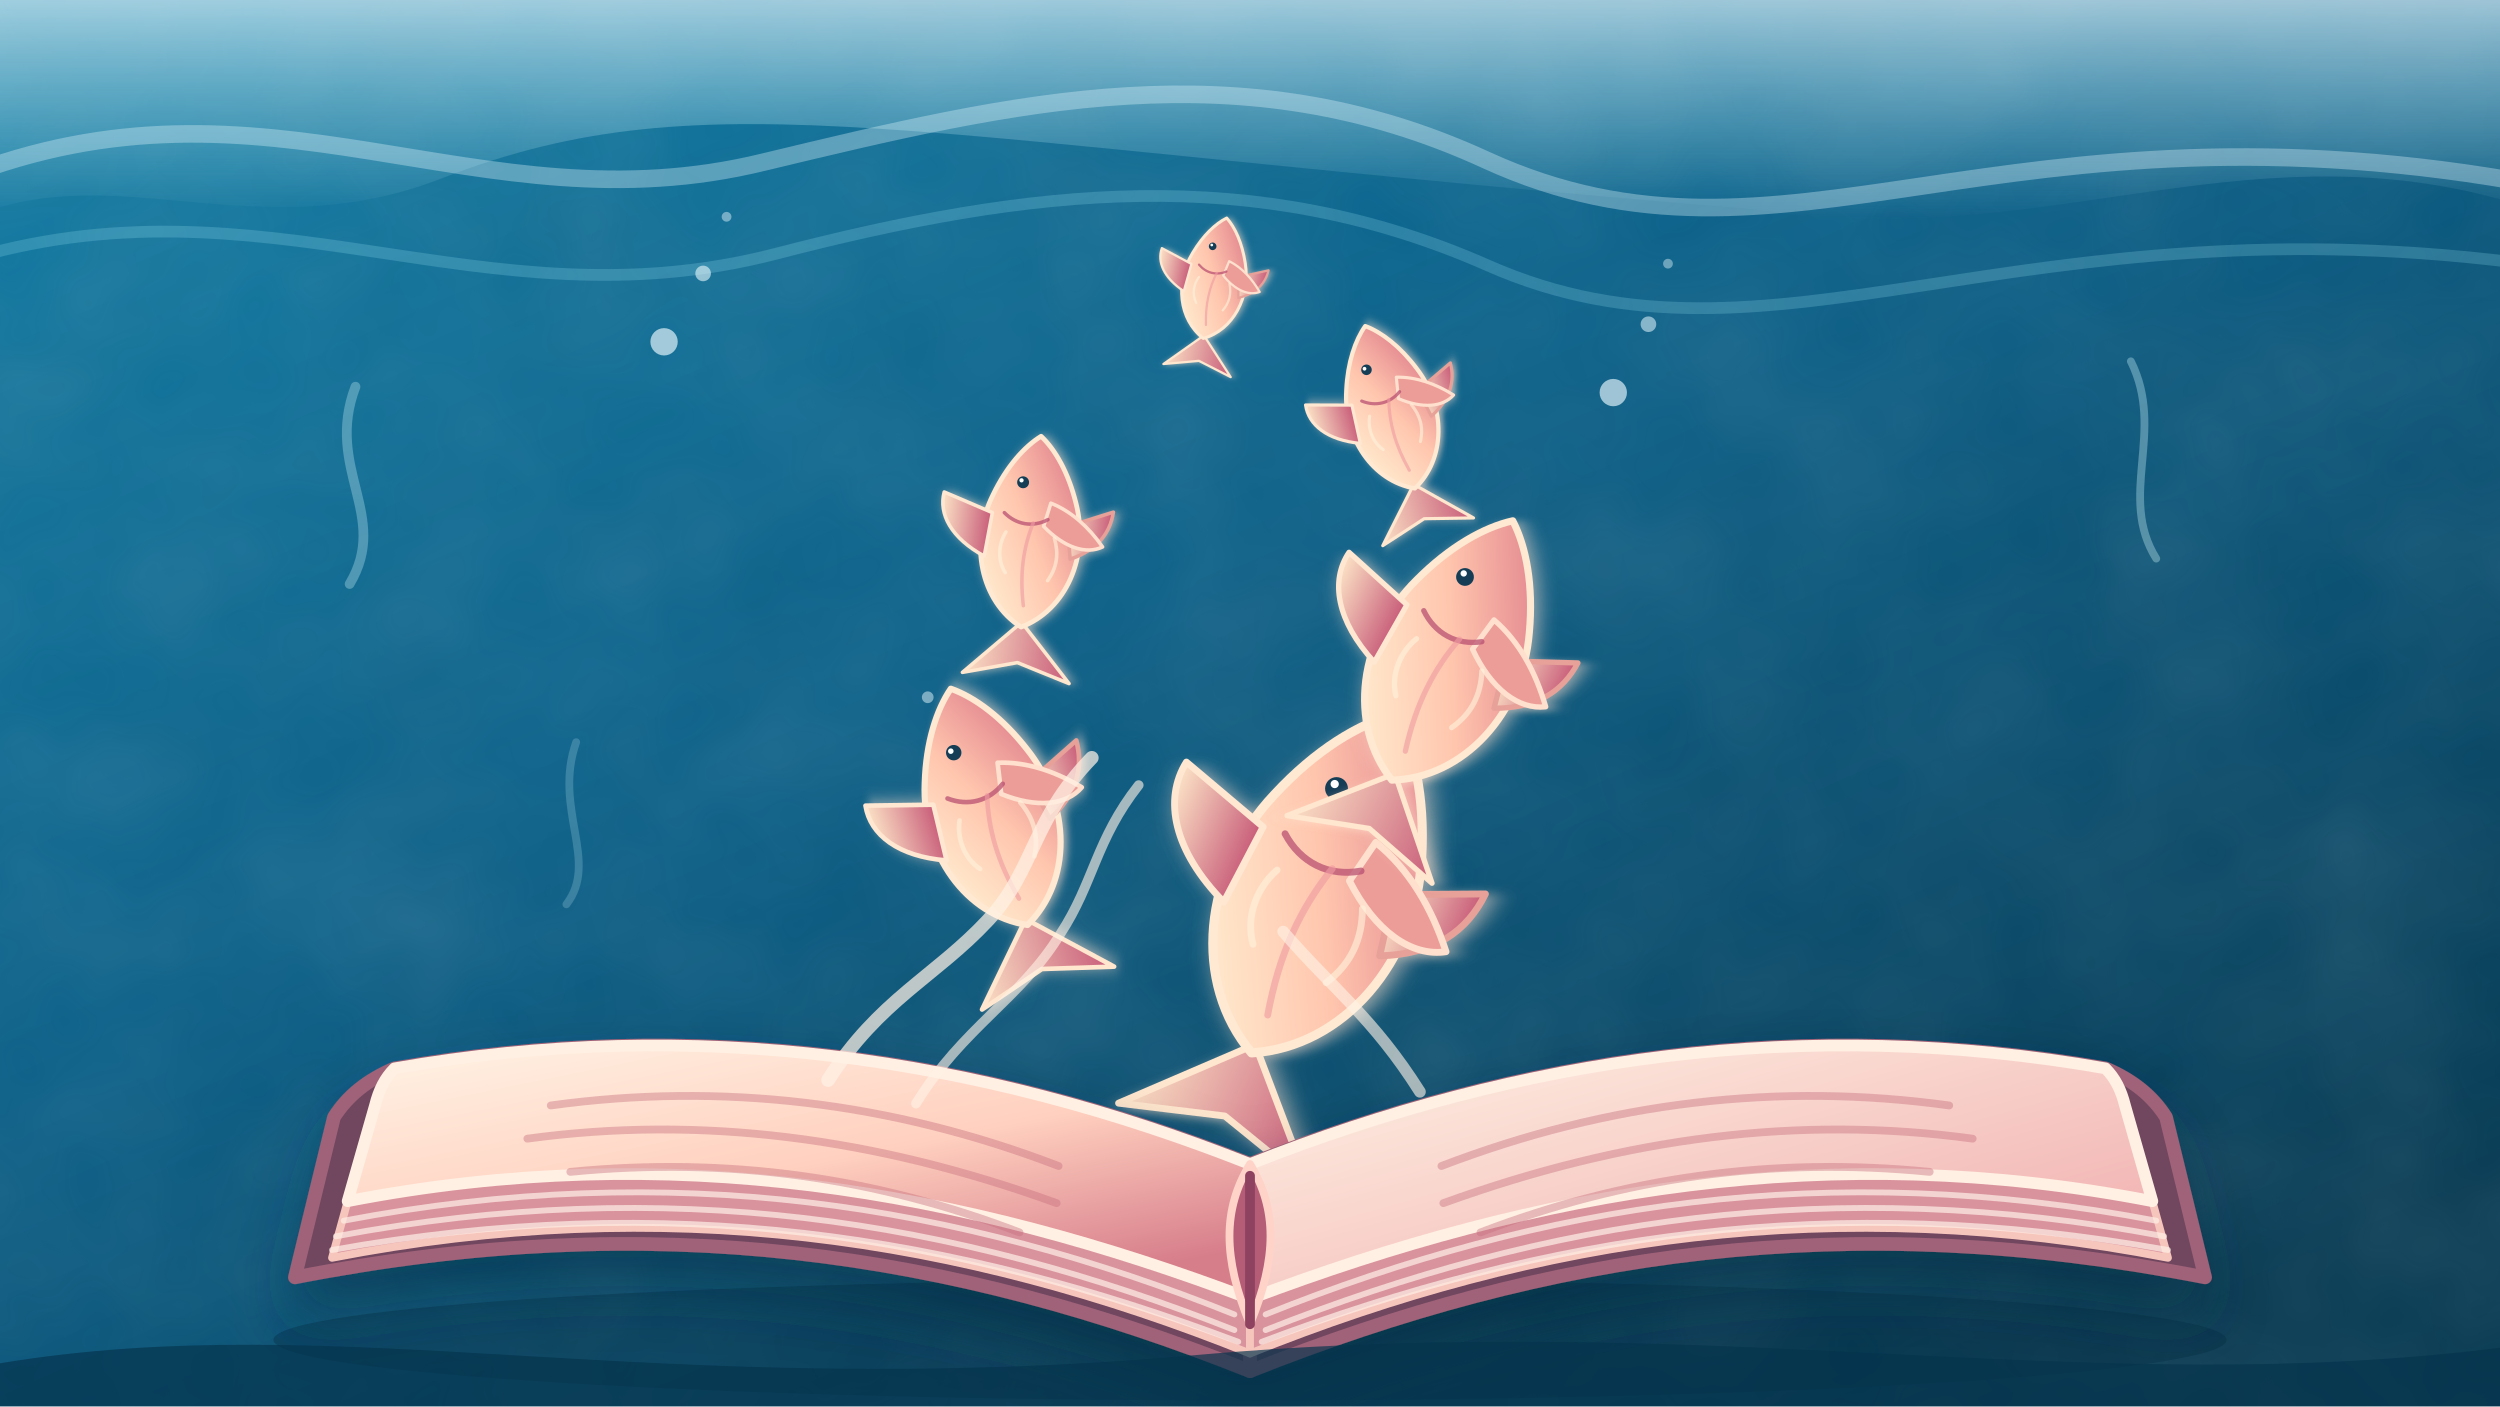
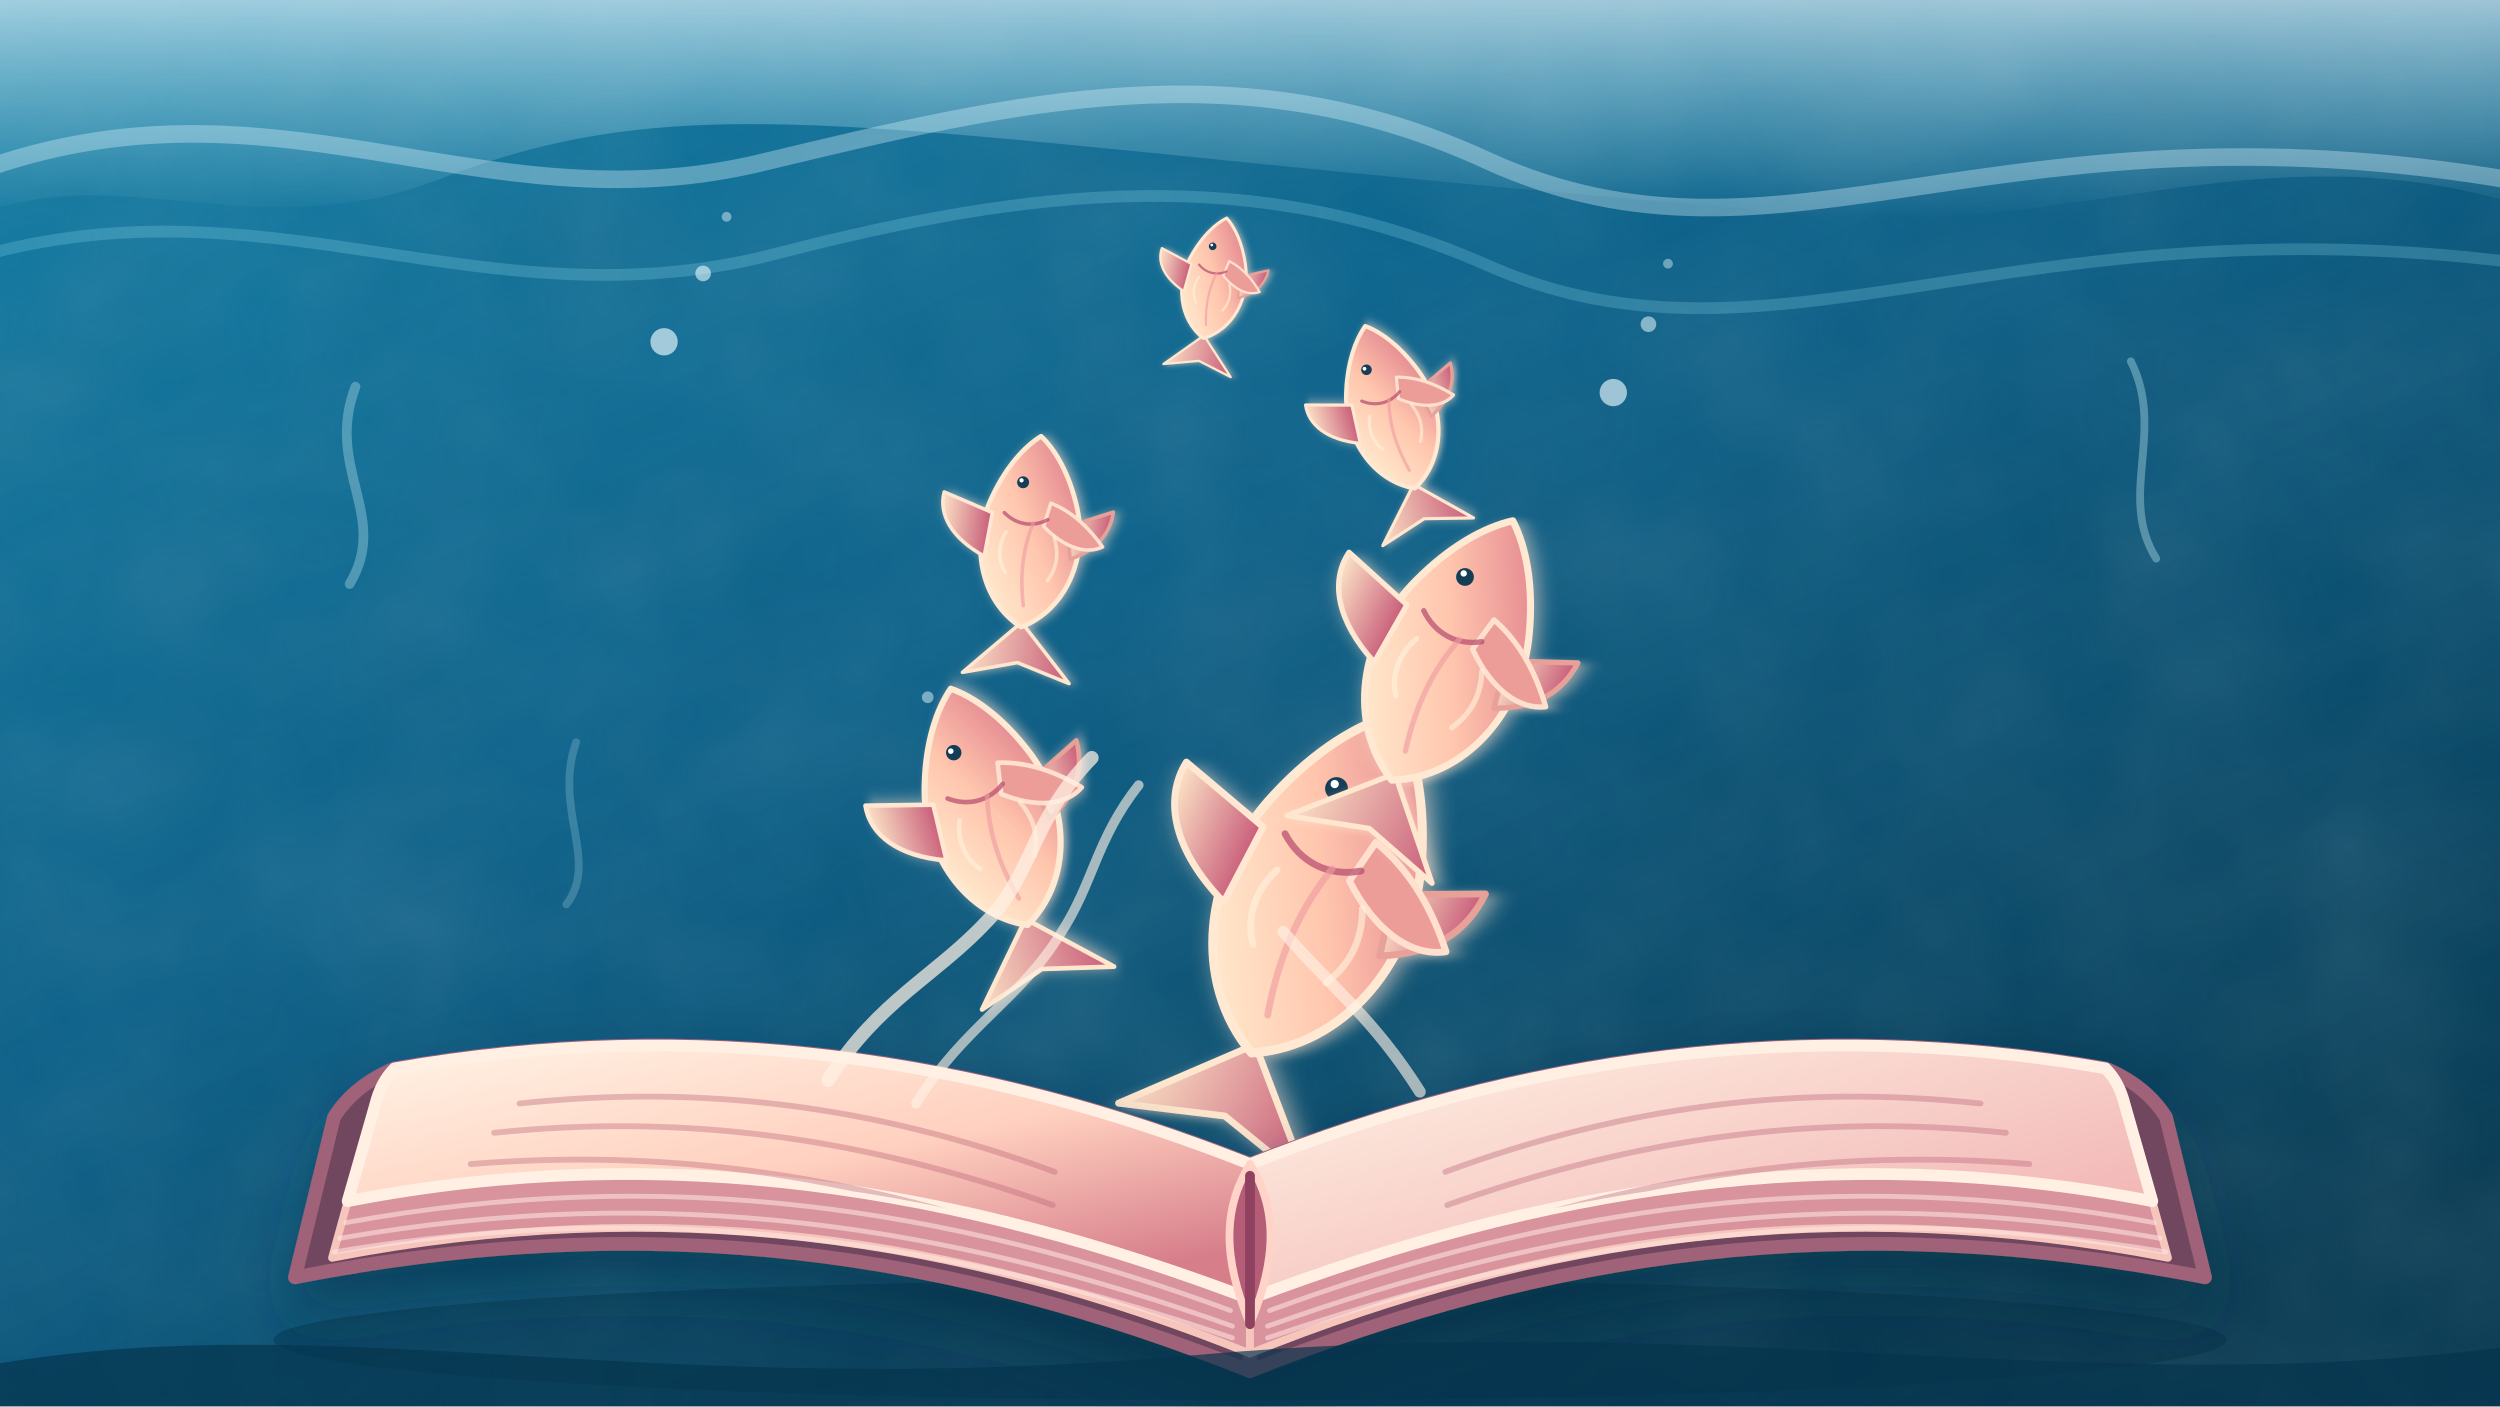
<svg xmlns="http://www.w3.org/2000/svg" viewBox="0 0 1280 720" role="img" aria-labelledby="title desc">
  <defs>
    <linearGradient id="water" x1="0" y1="0" x2=".8" y2="1">
      <stop offset="0" stop-color="#117da5" />
      <stop offset=".48" stop-color="#0a5f88" />
      <stop offset="1" stop-color="#043952" />
    </linearGradient>
    <linearGradient id="surface" x1="0" y1="0" x2="0" y2="1">
      <stop offset="0" stop-color="#e9f9ff" stop-opacity=".92" />
      <stop offset="1" stop-color="#a8e7f4" stop-opacity="0" />
    </linearGradient>
    <linearGradient id="pageLeft" x1="0" y1="0" x2=".72" y2="1">
      <stop offset="0" stop-color="#fff4e6" />
      <stop offset=".55" stop-color="#ffd0bf" />
      <stop offset="1" stop-color="#d77e8b" />
    </linearGradient>
    <linearGradient id="pageRight" x1="0" y1="0" x2="1" y2="1">
      <stop offset="0" stop-color="#fff3e5" />
      <stop offset="1" stop-color="#efa8aa" />
    </linearGradient>
    <linearGradient id="fishBody" x1="0" y1="0" x2="1" y2="1">
      <stop offset="0" stop-color="#fff7d9" />
      <stop offset=".5" stop-color="#ffc5ad" />
      <stop offset="1" stop-color="#d76c83" />
    </linearGradient>
    <linearGradient id="fin" x1="0" y1="0" x2="0" y2="1">
      <stop offset="0" stop-color="#fbe1c5" />
      <stop offset="1" stop-color="#c85c79" />
    </linearGradient>
    <filter id="waterTexture" x="-5%" y="-5%" width="110%" height="110%">
      <feTurbulence type="fractalNoise" baseFrequency=".012" numOctaves="3" seed="27" />
      <feColorMatrix type="saturate" values="0" />
    </filter>
    <filter id="shadow" x="-20%" y="-25%" width="140%" height="165%">
      <feDropShadow dx="0" dy="18" stdDeviation="16" flood-color="#02263c" flood-opacity=".5" />
    </filter>
    <filter id="fishGlow" x="-40%" y="-40%" width="180%" height="180%">
      <feDropShadow dx="0" dy="3" stdDeviation="4" flood-color="#ffe1cd" flood-opacity=".6" />
    </filter>
+     <clipPath id="leftPageClip">
+       <path d="M202 547C356 520 501 541 640 596v69c-148-56-297-82-462-50l14-49c2-8 5-14 10-19Z" />
+     </clipPath>
+     <clipPath id="rightPageClip">
+       <path d="M1078 547C924 520 779 541 640 596v69c148-56 297-82 462-50l-14-49c-2-8-5-14-10-19Z" />
+     </clipPath>
    <g id="fish" filter="url(#fishGlow)">
      <path d="M-62 0-109-45-96 0-109 45-62 0Z" fill="url(#fin)" stroke="#ffe6ce" stroke-width="3" stroke-linejoin="round" />
      <path d="M-66 0C-48-36-1-51 42-35c25 9 43 22 53 35-10 13-28 26-53 35C-1 51-48 36-66 0Z" fill="url(#fishBody)" stroke="#ffe9d2" stroke-width="4" stroke-linejoin="round" />
      <path d="M-10-37c12-29 31-42 50-39l-13 42Z" fill="url(#fin)" stroke="#ffe7d2" stroke-width="3" stroke-linejoin="round" />
      <path d="M-5 35c10 22 25 31 43 32L22 30Z" fill="url(#fin)" stroke="#e7a198" stroke-width="3" stroke-linejoin="round" />
      <path d="M20 10C4 29 0 48 8 61c15-13 27-29 32-47Z" fill="#ed9d98" stroke="#ffe0ce" stroke-width="3" stroke-linejoin="round" />
      <path d="M28-24c-9 11-10 25-2 37" fill="none" stroke="#b95172" stroke-opacity=".75" stroke-width="3" stroke-linecap="round" />
      <path d="M-48 0c27-6 49-5 70 1" fill="none" stroke="#ef9ba0" stroke-opacity=".62" stroke-width="3" stroke-linecap="round" />
      <path d="M-22-18c10-8 24-8 34-3M-25 18c12 7 24 7 36 2" fill="none" stroke="#fff1db" stroke-opacity=".62" stroke-width="3" stroke-linecap="round" />
      <circle cx="55" cy="-11" r="5" fill="#123e56" />
      <circle cx="56.5" cy="-12.5" r="1.8" fill="#fff" />
    </g>
  </defs>
  <rect width="1280" height="720" fill="url(#water)" />
  <rect width="1280" height="720" filter="url(#waterTexture)" opacity=".13" />
  <path d="M0 0h1280v102c-135-37-237 28-383 5C465 72 364 38 227 91 138 126 70 86 0 106Z" fill="url(#surface)" opacity=".7" />
  <path d="M-20 91c157-62 264 28 411-8 129-31 244-59 370-1 153 70 262-39 540 13" fill="none" stroke="#e6faff" stroke-opacity=".34" stroke-width="9" />
  <path d="M-20 134c155-48 266 35 417-4 131-34 245-47 365 6 145 64 270-37 538 0" fill="none" stroke="#9ee9f7" stroke-opacity=".22" stroke-width="6" />
  <g fill="#edfbff">
    <circle cx="340" cy="175" r="7" opacity=".65" />
    <circle cx="360" cy="140" r="4" opacity=".58" />
    <circle cx="372" cy="111" r="2.5" opacity=".44" />
    <circle cx="826" cy="201" r="7" opacity=".64" />
    <circle cx="844" cy="166" r="4" opacity=".53" />
    <circle cx="854" cy="135" r="2.5" opacity=".42" />
    <circle cx="493" cy="410" r="6" opacity=".55" />
    <circle cx="508" cy="382" r="3" opacity=".46" />
    <circle cx="475" cy="357" r="3" opacity=".48" />
    <circle cx="714" cy="446" r="5" opacity=".48" />
    <circle cx="727" cy="420" r="2.5" opacity=".42" />
  </g>
  <g fill="none" stroke="#d9fbff" stroke-linecap="round">
    <path d="M182 198c-16 42 18 66-3 101" stroke-width="5" stroke-opacity=".3" />
    <path d="M1091 185c18 36-7 69 13 101" stroke-width="4" stroke-opacity=".33" />
    <path d="M295 380c-12 34 12 61-5 83" stroke-width="4" stroke-opacity=".2" />
  </g>
  <g>
    <use href="#fish" transform="translate(671 468) rotate(-67) scale(1.17)" />
    <use href="#fish" transform="translate(510 424) rotate(-108) scale(.79)" />
    <use href="#fish" transform="translate(738 345) rotate(-65) scale(.91)" />
    <use href="#fish" transform="translate(527 281) rotate(-84) scale(.61)" />
    <use href="#fish" transform="translate(714 216) rotate(-107) scale(.54)" />
    <use href="#fish" transform="translate(621 148) rotate(-79) scale(.39)" />
  </g>
  <ellipse cx="640" cy="686" rx="500" ry="31" fill="#022b43" opacity=".36" />
  <g filter="url(#shadow)">
    <path d="M202 547C356 520 501 541 640 596v106C487 641 335 618 151 654l20-82c7-11 17-19 31-25Z" fill="#70465f" stroke="#9f6278" stroke-width="7" stroke-linejoin="round" />
    <path d="M1078 547C924 520 779 541 640 596v106c153-61 305-84 489-48l-20-82c-7-11-17-19-31-25Z" fill="#70465f" stroke="#9f6278" stroke-width="7" stroke-linejoin="round" />
    <path d="M178 615c166-31 315-8 462 50v28c-149-60-300-82-470-49Z" fill="#d9939d" stroke="#f6c6bd" stroke-width="4" stroke-linejoin="round" />
    <path d="M1102 615c-166-31-315-8-462 50v28c149-60 300-82 470-49Z" fill="#d9939d" stroke="#f6c6bd" stroke-width="4" stroke-linejoin="round" />
    <path d="M202 547C356 520 501 541 640 596v69c-148-56-297-82-462-50l14-49c2-8 5-14 10-19Z" fill="url(#pageLeft)" stroke="#fff0e3" stroke-width="6" stroke-linejoin="round" />
    <path d="M1078 547C924 520 779 541 640 596v69c148-56 297-82 462-50l-14-49c-2-8-5-14-10-19Z" fill="url(#pageRight)" stroke="#fff0e3" stroke-width="6" stroke-linejoin="round" />
    <path d="M640 596c-14 23-14 48 0 82 14-34 14-59 0-82Z" fill="#b55d76" stroke="#ffd3c8" stroke-width="4" stroke-linejoin="round" />
    <path d="M640 602v76" fill="none" stroke="#8e425f" stroke-width="5" stroke-linecap="round" />
  </g>
-   <g fill="none" stroke="#fff0e6" stroke-opacity=".7" stroke-width="3" stroke-linecap="round">
-     <path d="M176 625c168-32 314-9 456 48M172 633c170-32 316-9 460 48M170 640c172-31 318-8 464 47" />
-     <path d="M1104 625c-168-32-314-9-456 48M1108 633c-170-32-316-9-460 48M1110 640c-172-31-318-8-464 47" />
+   <g fill="none" stroke="#ffe7df" stroke-opacity=".56" stroke-width="2.5" stroke-linecap="round">
+     <path d="M177 626c164-30 309-8 453 45M174 634c166-29 311-7 457 45M171 641c168-28 313-6 460 44" />
+     <path d="M1103 626c-164-30-309-8-453 45M1106 634c-166-29-311-7-457 45M1109 641c-168-28-313-6-460 44" />
  </g>
-   <g fill="none" stroke="#c66f7d" stroke-opacity=".42" stroke-width="4" stroke-linecap="round">
-     <path d="M282 566c87-12 174-2 260 31M270 583c88-12 177-1 271 33M292 600c81-8 157 3 230 31" />
-     <path d="M998 566c-87-12-174-2-260 31M1010 583c-88-12-177-1-271 33M988 600c-81-8-157 3-230 31" />
+   <g clip-path="url(#leftPageClip)" fill="none" stroke="#ba6578" stroke-opacity=".38" stroke-width="3" stroke-linecap="round">
+     <path d="M266 565c93-10 182 1 274 35M253 580c96-10 188 2 286 37M241 596c99-8 193 5 294 40M229 611c103-7 198 7 300 43" />
+   </g>
+   <g clip-path="url(#rightPageClip)" fill="none" stroke="#ba6578" stroke-opacity=".38" stroke-width="3" stroke-linecap="round">
+     <path d="M1014 565c-93-10-182 1-274 35M1027 580c-96-10-188 2-286 37M1039 596c-99-8-193 5-294 40M1051 611c-103-7-198 7-300 43" />
  </g>
  <g fill="none" stroke="#fff2e5" stroke-linecap="round">
    <path d="M424 553c26-41 55-53 82-82 24-26 22-51 53-83" stroke-width="7" stroke-opacity=".72" />
    <path d="M469 565c24-39 54-54 74-87 17-26 18-48 40-76" stroke-width="5" stroke-opacity=".62" />
    <path d="M727 559c-24-38-45-53-70-82" stroke-width="6" stroke-opacity=".62" />
  </g>
  <path d="M0 698c175-29 333 20 610-4 269-24 457 23 670-4v30H0Z" fill="#04334c" opacity=".68" />
</svg>
